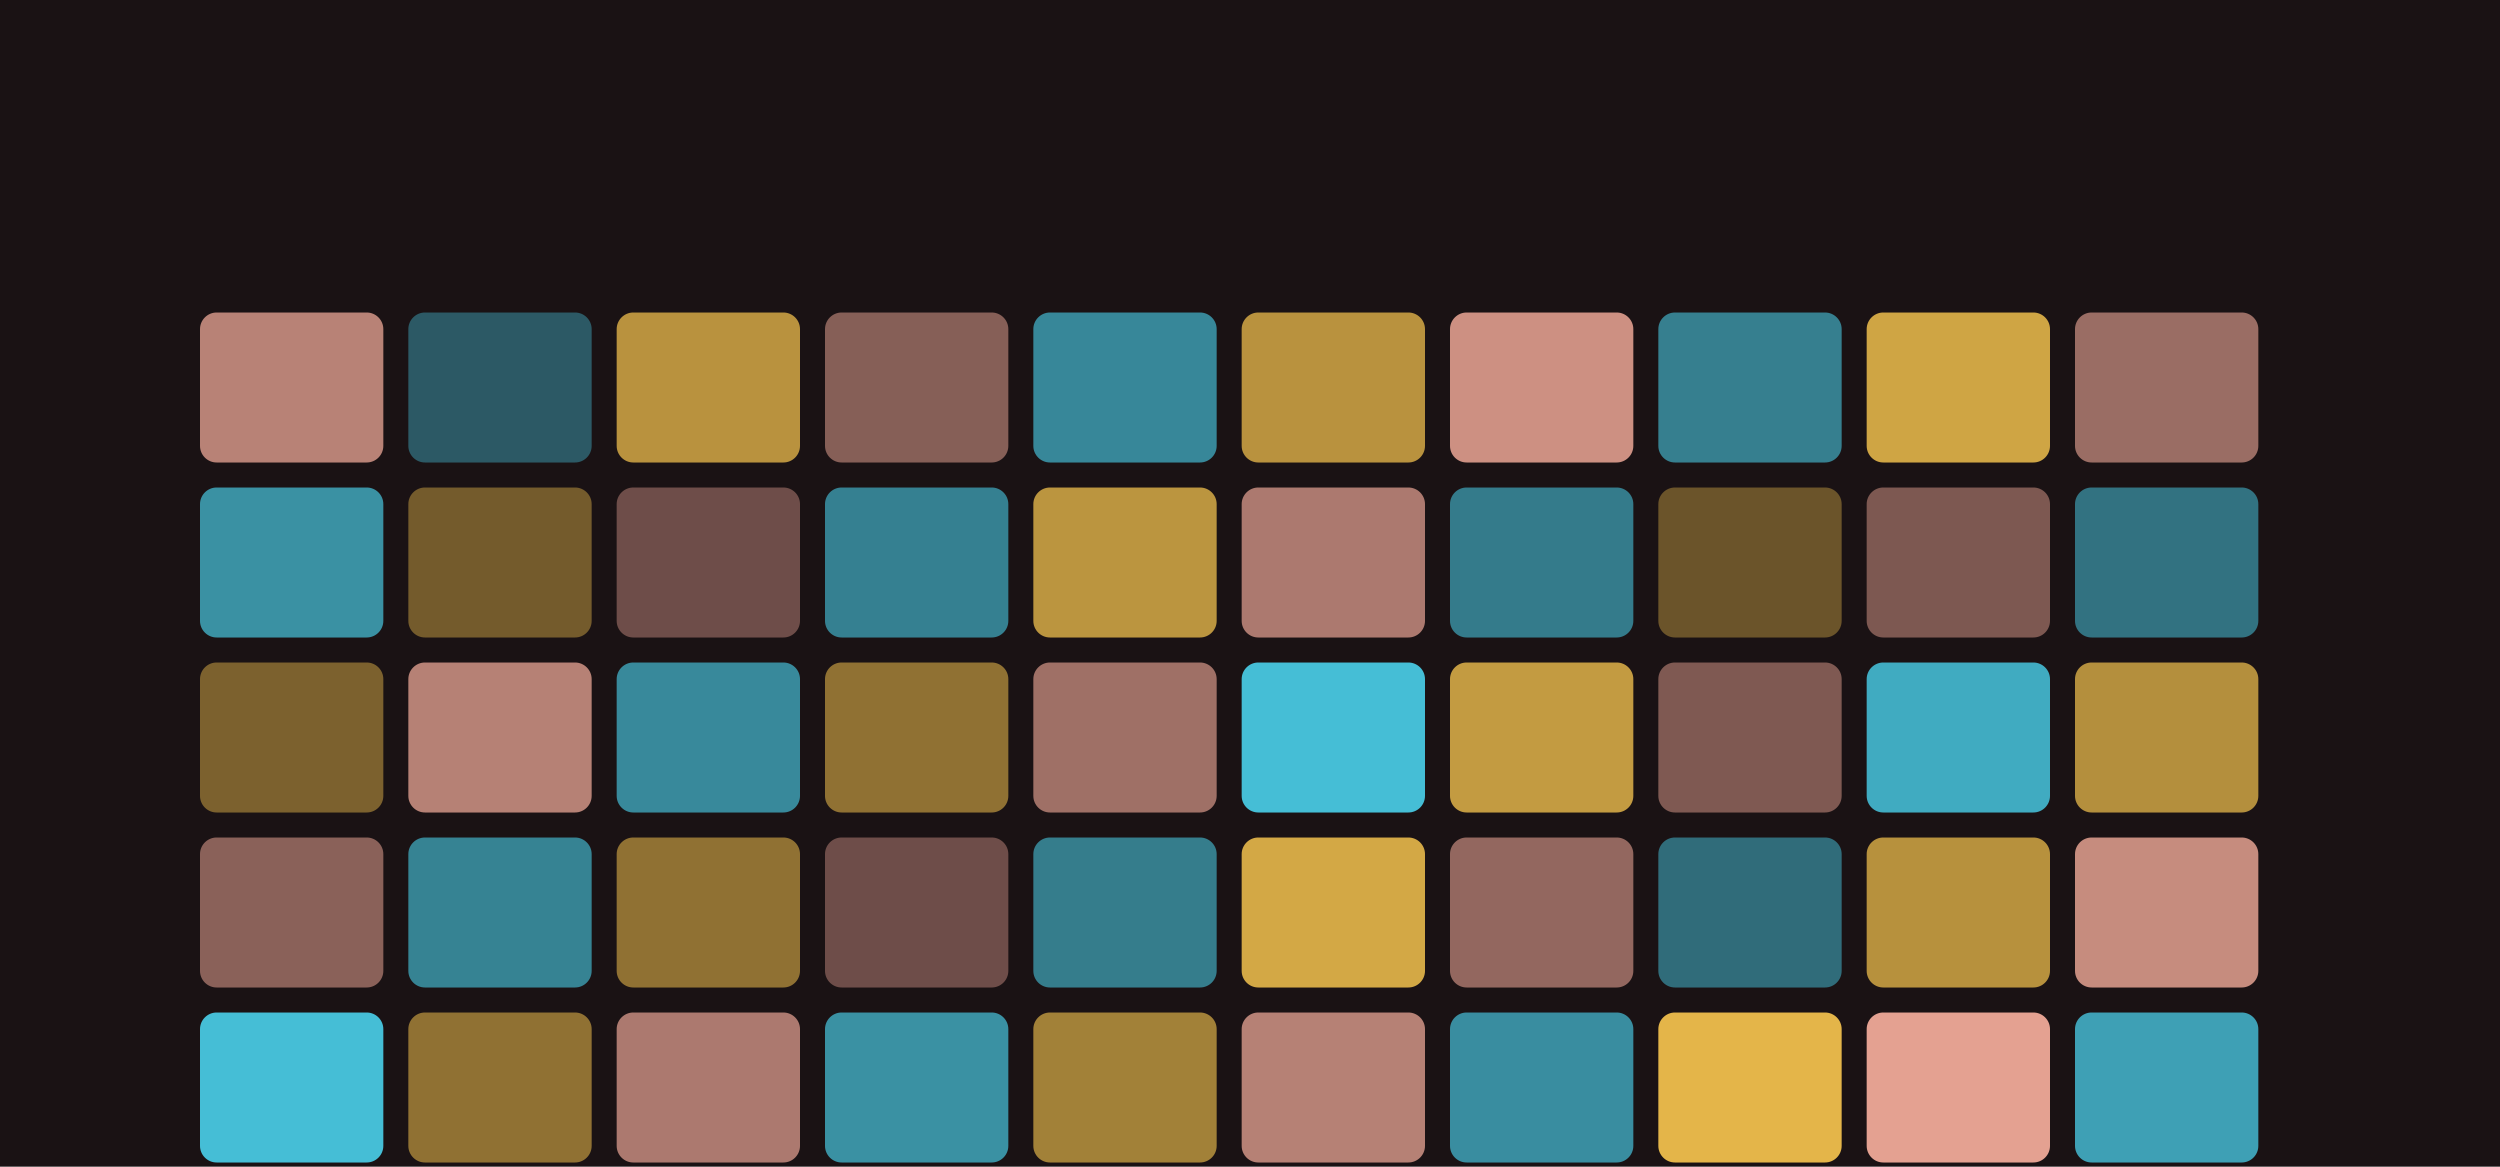
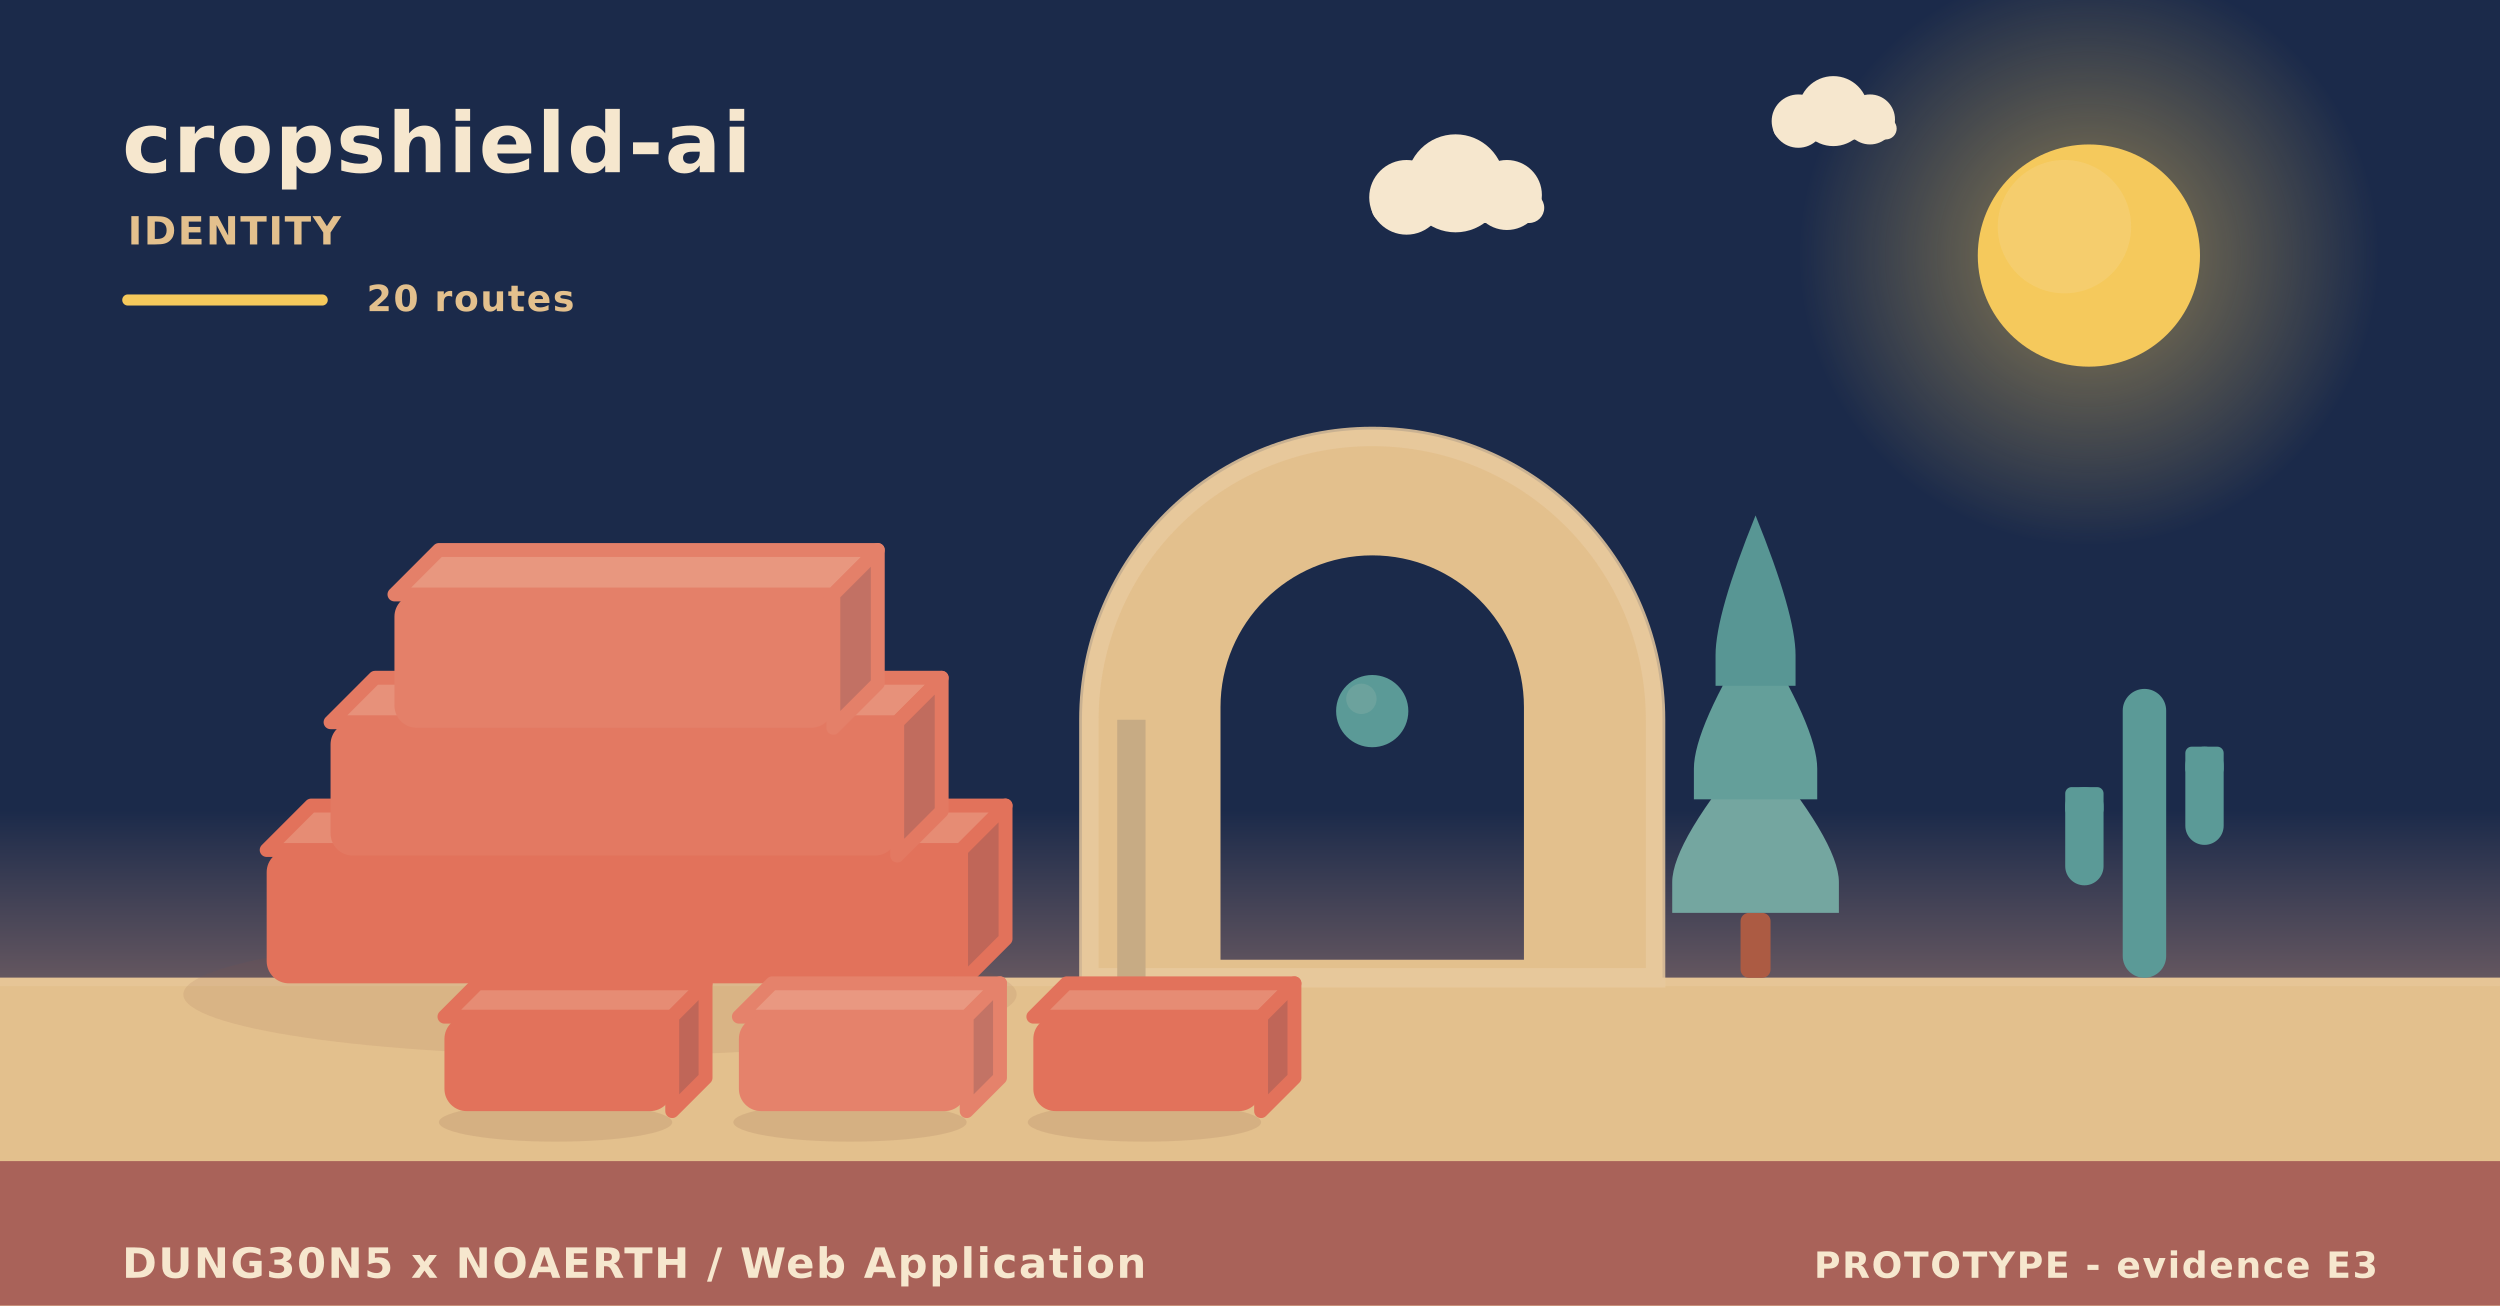
- <svg xmlns="http://www.w3.org/2000/svg" viewBox="0 0 1200 560" width="1200" height="560" role="img" aria-label="cropshield-ai hero">
-   <rect width="1200" height="560" fill="#1a1214" />
-   <defs>
-     <linearGradient id="gh" x1="0" y1="0" x2="1" y2="1">
-       <stop offset="0%" stop-color="#ffb4a2" />
-       <stop offset="100%" stop-color="#48cae4" />
-     </linearGradient>
-   </defs>
-   <rect x="96.00" y="150.00" width="88.00" height="72.00" rx="8.00" fill="#ffb4a2" opacity="0.69" />
-   <rect x="196.00" y="150.00" width="88.00" height="72.00" rx="8.00" fill="#48cae4" opacity="0.39" />
-   <rect x="296.00" y="150.00" width="88.00" height="72.00" rx="8.00" fill="#f9c74f" opacity="0.71" />
-   <rect x="396.00" y="150.00" width="88.00" height="72.00" rx="8.00" fill="#ffb4a2" opacity="0.47" />
-   <rect x="496.00" y="150.00" width="88.00" height="72.00" rx="8.00" fill="#48cae4" opacity="0.64" />
-   <rect x="596.00" y="150.00" width="88.00" height="72.00" rx="8.00" fill="#f9c74f" opacity="0.71" />
-   <rect x="696.00" y="150.00" width="88.00" height="72.00" rx="8.00" fill="#ffb4a2" opacity="0.78" />
-   <rect x="796.00" y="150.00" width="88.00" height="72.00" rx="8.00" fill="#48cae4" opacity="0.59" />
-   <rect x="896.00" y="150.00" width="88.00" height="72.00" rx="8.00" fill="#f9c74f" opacity="0.81" />
-   <rect x="996.00" y="150.00" width="88.00" height="72.00" rx="8.00" fill="#ffb4a2" opacity="0.56" />
-   <rect x="96.00" y="234.00" width="88.00" height="72.00" rx="8.00" fill="#48cae4" opacity="0.69" />
-   <rect x="196.00" y="234.00" width="88.00" height="72.00" rx="8.00" fill="#f9c74f" opacity="0.40" />
-   <rect x="296.00" y="234.00" width="88.00" height="72.00" rx="8.00" fill="#ffb4a2" opacity="0.37" />
-   <rect x="396.00" y="234.00" width="88.00" height="72.00" rx="8.00" fill="#48cae4" opacity="0.60" />
-   <rect x="496.00" y="234.00" width="88.00" height="72.00" rx="8.00" fill="#f9c74f" opacity="0.72" />
-   <rect x="596.00" y="234.00" width="88.00" height="72.00" rx="8.00" fill="#ffb4a2" opacity="0.64" />
-   <rect x="696.00" y="234.00" width="88.00" height="72.00" rx="8.00" fill="#48cae4" opacity="0.57" />
-   <rect x="796.00" y="234.00" width="88.00" height="72.00" rx="8.00" fill="#f9c74f" opacity="0.36" />
-   <rect x="896.00" y="234.00" width="88.00" height="72.00" rx="8.00" fill="#ffb4a2" opacity="0.43" />
-   <rect x="996.00" y="234.00" width="88.00" height="72.00" rx="8.00" fill="#48cae4" opacity="0.52" />
-   <rect x="96.00" y="318.00" width="88.00" height="72.00" rx="8.00" fill="#f9c74f" opacity="0.44" />
-   <rect x="196.00" y="318.00" width="88.00" height="72.00" rx="8.00" fill="#ffb4a2" opacity="0.68" />
-   <rect x="296.00" y="318.00" width="88.00" height="72.00" rx="8.00" fill="#48cae4" opacity="0.65" />
-   <rect x="396.00" y="318.00" width="88.00" height="72.00" rx="8.00" fill="#f9c74f" opacity="0.53" />
-   <rect x="496.00" y="318.00" width="88.00" height="72.00" rx="8.00" fill="#ffb4a2" opacity="0.58" />
-   <rect x="596.00" y="318.00" width="88.00" height="72.00" rx="8.00" fill="#48cae4" opacity="0.93" />
-   <rect x="696.00" y="318.00" width="88.00" height="72.00" rx="8.00" fill="#f9c74f" opacity="0.76" />
-   <rect x="796.00" y="318.00" width="88.00" height="72.00" rx="8.00" fill="#ffb4a2" opacity="0.44" />
-   <rect x="896.00" y="318.00" width="88.00" height="72.00" rx="8.00" fill="#48cae4" opacity="0.83" />
-   <rect x="996.00" y="318.00" width="88.00" height="72.00" rx="8.00" fill="#f9c74f" opacity="0.69" />
-   <rect x="96.00" y="402.00" width="88.00" height="72.00" rx="8.00" fill="#ffb4a2" opacity="0.49" />
-   <rect x="196.00" y="402.00" width="88.00" height="72.00" rx="8.00" fill="#48cae4" opacity="0.61" />
-   <rect x="296.00" y="402.00" width="88.00" height="72.00" rx="8.00" fill="#f9c74f" opacity="0.53" />
-   <rect x="396.00" y="402.00" width="88.00" height="72.00" rx="8.00" fill="#ffb4a2" opacity="0.37" />
-   <rect x="496.00" y="402.00" width="88.00" height="72.00" rx="8.00" fill="#48cae4" opacity="0.58" />
-   <rect x="596.00" y="402.00" width="88.00" height="72.00" rx="8.00" fill="#f9c74f" opacity="0.83" />
-   <rect x="696.00" y="402.00" width="88.00" height="72.00" rx="8.00" fill="#ffb4a2" opacity="0.53" />
-   <rect x="796.00" y="402.00" width="88.00" height="72.00" rx="8.00" fill="#48cae4" opacity="0.49" />
-   <rect x="896.00" y="402.00" width="88.00" height="72.00" rx="8.00" fill="#f9c74f" opacity="0.70" />
-   <rect x="996.00" y="402.00" width="88.00" height="72.00" rx="8.00" fill="#ffb4a2" opacity="0.75" />
-   <rect x="96.00" y="486.00" width="88.00" height="72.00" rx="8.00" fill="#48cae4" opacity="0.93" />
-   <rect x="196.00" y="486.00" width="88.00" height="72.00" rx="8.00" fill="#f9c74f" opacity="0.53" />
-   <rect x="296.00" y="486.00" width="88.00" height="72.00" rx="8.00" fill="#ffb4a2" opacity="0.64" />
-   <rect x="396.00" y="486.00" width="88.00" height="72.00" rx="8.00" fill="#48cae4" opacity="0.69" />
-   <rect x="496.00" y="486.00" width="88.00" height="72.00" rx="8.00" fill="#f9c74f" opacity="0.61" />
-   <rect x="596.00" y="486.00" width="88.00" height="72.00" rx="8.00" fill="#ffb4a2" opacity="0.68" />
-   <rect x="696.00" y="486.00" width="88.00" height="72.00" rx="8.00" fill="#48cae4" opacity="0.67" />
-   <rect x="796.00" y="486.00" width="88.00" height="72.00" rx="8.00" fill="#f9c74f" opacity="0.90" />
-   <rect x="896.00" y="486.00" width="88.00" height="72.00" rx="8.00" fill="#ffb4a2" opacity="0.88" />
-   <rect x="996.00" y="486.00" width="88.00" height="72.00" rx="8.00" fill="#48cae4" opacity="0.77" />
+ <svg xmlns="http://www.w3.org/2000/svg" width="900" height="470" viewBox="0 0 900 470" role="img" aria-label="cropshield-ai - identity">
+   <linearGradient id="skyh" x1="0" y1="0" x2="0" y2="1">
+     <stop offset="0" stop-color="#1b2a4a" />
+     <stop offset="0.62" stop-color="#1b2a4a" />
+     <stop offset="1" stop-color="#f3ad8a" />
+   </linearGradient>
+   <rect width="900" height="470" fill="url(#skyh)" />
+   <radialGradient id="sunh">
+     <stop offset="0.35" stop-color="#f5c95c" stop-opacity="0.34" />
+     <stop offset="1" stop-color="#f5c95c" stop-opacity="0" />
+   </radialGradient>
+   <circle cx="752" cy="92" r="104" fill="url(#sunh)" />
+   <circle cx="752" cy="92" r="40" fill="#f5c95c" />
+   <circle cx="743.2" cy="81.6" r="24" fill="#f5d27e" opacity="0.5" />
+   <g>
+     <circle cx="524" cy="66" r="17.64" fill="#f6e7ce" />
+     <circle cx="506.36" cy="71.04" r="13.44" fill="#f6e7ce" />
+     <circle cx="542.48" cy="70.2" r="12.6" fill="#f6e7ce" />
+     <rect x="493.76" y="69.36" width="62.16" height="10.92" rx="5.46" fill="#f6e7ce" />
+   </g>
+   <g>
+     <circle cx="660" cy="40" r="12.6" fill="#f6e7ce" />
+     <circle cx="647.4" cy="43.6" r="9.6" fill="#f6e7ce" />
+     <circle cx="673.2" cy="43" r="9" fill="#f6e7ce" />
+     <rect x="638.4" y="42.4" width="44.4" height="7.8" rx="3.9" fill="#f6e7ce" />
+   </g>
+   <rect x="0" y="352" width="900" height="118" fill="#e3c08d" />
+   <rect x="0" y="352" width="900" height="3" fill="#e6c596" />
+   <text x="44" y="62" font-family="Verdana,DejaVu Sans,sans-serif" font-size="30" font-weight="700" letter-spacing="0.6" fill="#f6e7ce" text-anchor="start">cropshield-ai</text>
+   <text x="46" y="88" font-family="Verdana,DejaVu Sans,sans-serif" font-size="14" font-weight="700" letter-spacing="0.6" fill="#e3c08d" text-anchor="start">IDENTITY</text>
+   <rect x="44" y="106" width="74" height="4" rx="2" fill="#f5c95c" />
+   <text x="132" y="112" font-family="Verdana,DejaVu Sans,sans-serif" font-size="13" font-weight="700" letter-spacing="0.6" fill="#e3c08d" text-anchor="start">20 routes</text>
+   <ellipse cx="216" cy="358" rx="150" ry="22" fill="rgba(138,90,68,0.11)" />
+   <path d="M96,306 L346,306 L362,290 L112,290 Z" fill="#e68c74" stroke="#e2725b" stroke-width="5" stroke-linejoin="round" />
+   <path d="M346,306 L362,290 L362,338 L346,354 Z" fill="#c06658" stroke="#e2725b" stroke-width="5" stroke-linejoin="round" />
+   <rect x="96" y="306" width="250" height="48" rx="8" fill="#e2725b" />
+   <path d="M119,260 L323,260 L339,244 L135,244 Z" fill="#e7917a" stroke="#e37962" stroke-width="5" stroke-linejoin="round" />
+   <path d="M323,260 L339,244 L339,292 L323,308 Z" fill="#c16c5e" stroke="#e37962" stroke-width="5" stroke-linejoin="round" />
+   <rect x="119" y="260" width="204" height="48" rx="8" fill="#e37962" />
+   <path d="M142,214 L300,214 L316,198 L158,198 Z" fill="#e8977f" stroke="#e48069" stroke-width="5" stroke-linejoin="round" />
+   <path d="M300,214 L316,198 L316,246 L300,262 Z" fill="#c27164" stroke="#e48069" stroke-width="5" stroke-linejoin="round" />
+   <rect x="142" y="214" width="158" height="48" rx="8" fill="#e48069" />
+   <path d="M392,352 L392,259.12 A102,102 0 0 1 596,259.12 L596,352 Z M436.88,348 L436.88,254.55 A57.12,57.12 0 0 1 551.12,254.55 L551.12,348 Z" fill="#e3c08d" fill-rule="evenodd" stroke="#e3c08d" stroke-width="5" stroke-linejoin="round" />
+   <path d="M392,352 L392,259.12 A102,102 0 0 1 596,259.12 L596,352 Z" fill="none" stroke="#e8c99d" stroke-width="7" stroke-linecap="round" opacity="0.85" />
+   <rect x="402.2" y="259.12" width="10.2" height="92.88" fill="#c7ab84" />
+   <circle cx="494" cy="256" r="13" fill="#5b9a97" />
+   <circle cx="490.1" cy="251.58" r="5.46" fill="#7aa9a2" opacity="0.55" />
+   <rect x="626.6" y="328.64" width="10.8" height="23.36" rx="3" fill="#ac5b43" />
+   <path d="M632,267.32 Q602,302.89 602,317.6 Q602,328.64 602,328.64 L662,328.64 Q662,328.64 662,317.6 Q662,302.89 632,267.32 Z" fill="#74a6a0" />
+   <path d="M632,226.44 Q609.8,262.01 609.8,276.72 Q609.8,287.76 609.8,287.76 L654.2,287.76 Q654.2,287.76 654.2,276.72 Q654.2,262.01 632,226.44 Z" fill="#649f9a" />
+   <path d="M632,185.56 Q617.6,221.13 617.6,235.84 Q617.6,246.88 617.6,246.88 L646.4,246.88 Q646.4,246.88 646.4,235.84 Q646.4,221.13 632,185.56 Z" fill="#589694" />
+   <rect x="764.18" y="248" width="15.64" height="104" rx="7.82" fill="#5b9a97" />
+   <rect x="743.48" y="283.36" width="13.8" height="35.36" rx="6.9" fill="#5b9a97" />
+   <rect x="743.48" y="283.36" width="13.8" height="10.4" rx="2.3" fill="#5b9a97" />
+   <rect x="786.72" y="268.8" width="13.8" height="35.36" rx="6.9" fill="#5b9a97" />
+   <rect x="786.72" y="268.8" width="13.8" height="10.4" rx="2.3" fill="#5b9a97" />
+   <ellipse cx="200" cy="404" rx="42" ry="7" fill="rgba(138,90,68,0.15)" />
+   <path d="M160,366 L242,366 L254,354 L172,354 Z" fill="#e68c74" stroke="#e2725b" stroke-width="5" stroke-linejoin="round" />
+   <path d="M242,366 L254,354 L254,388 L242,400 Z" fill="#c06658" stroke="#e2725b" stroke-width="5" stroke-linejoin="round" />
+   <rect x="160" y="366" width="82" height="34" rx="8" fill="#e2725b" />
+   <ellipse cx="306" cy="404" rx="42" ry="7" fill="rgba(138,90,68,0.15)" />
+   <path d="M266,366 L348,366 L360,354 L278,354 Z" fill="#e99881" stroke="#e5826b" stroke-width="5" stroke-linejoin="round" />
+   <path d="M348,366 L360,354 L360,388 L348,400 Z" fill="#c37365" stroke="#e5826b" stroke-width="5" stroke-linejoin="round" />
+   <rect x="266" y="366" width="82" height="34" rx="8" fill="#e5826b" />
+   <ellipse cx="412" cy="404" rx="42" ry="7" fill="rgba(138,90,68,0.15)" />
+   <path d="M372,366 L454,366 L466,354 L384,354 Z" fill="#e68c74" stroke="#e2725b" stroke-width="5" stroke-linejoin="round" />
+   <path d="M454,366 L466,354 L466,388 L454,400 Z" fill="#c06658" stroke="#e2725b" stroke-width="5" stroke-linejoin="round" />
+   <rect x="372" y="366" width="82" height="34" rx="8" fill="#e2725b" />
+   <rect x="0" y="418" width="900" height="52" rx="0" fill="#a65c56" opacity="0.94" />
+   <text x="44" y="460" font-family="Verdana,DejaVu Sans,sans-serif" font-size="15" font-weight="700" letter-spacing="0.6" fill="#f6e7ce" text-anchor="start">DUNG30N5 x NOAERTH  /  Web Application</text>
+   <text x="856" y="460" font-family="Verdana,DejaVu Sans,sans-serif" font-size="13" font-weight="700" letter-spacing="0.6" fill="#f6e7ce" text-anchor="end">PROTOTYPE  -  evidence E3</text>
</svg>
